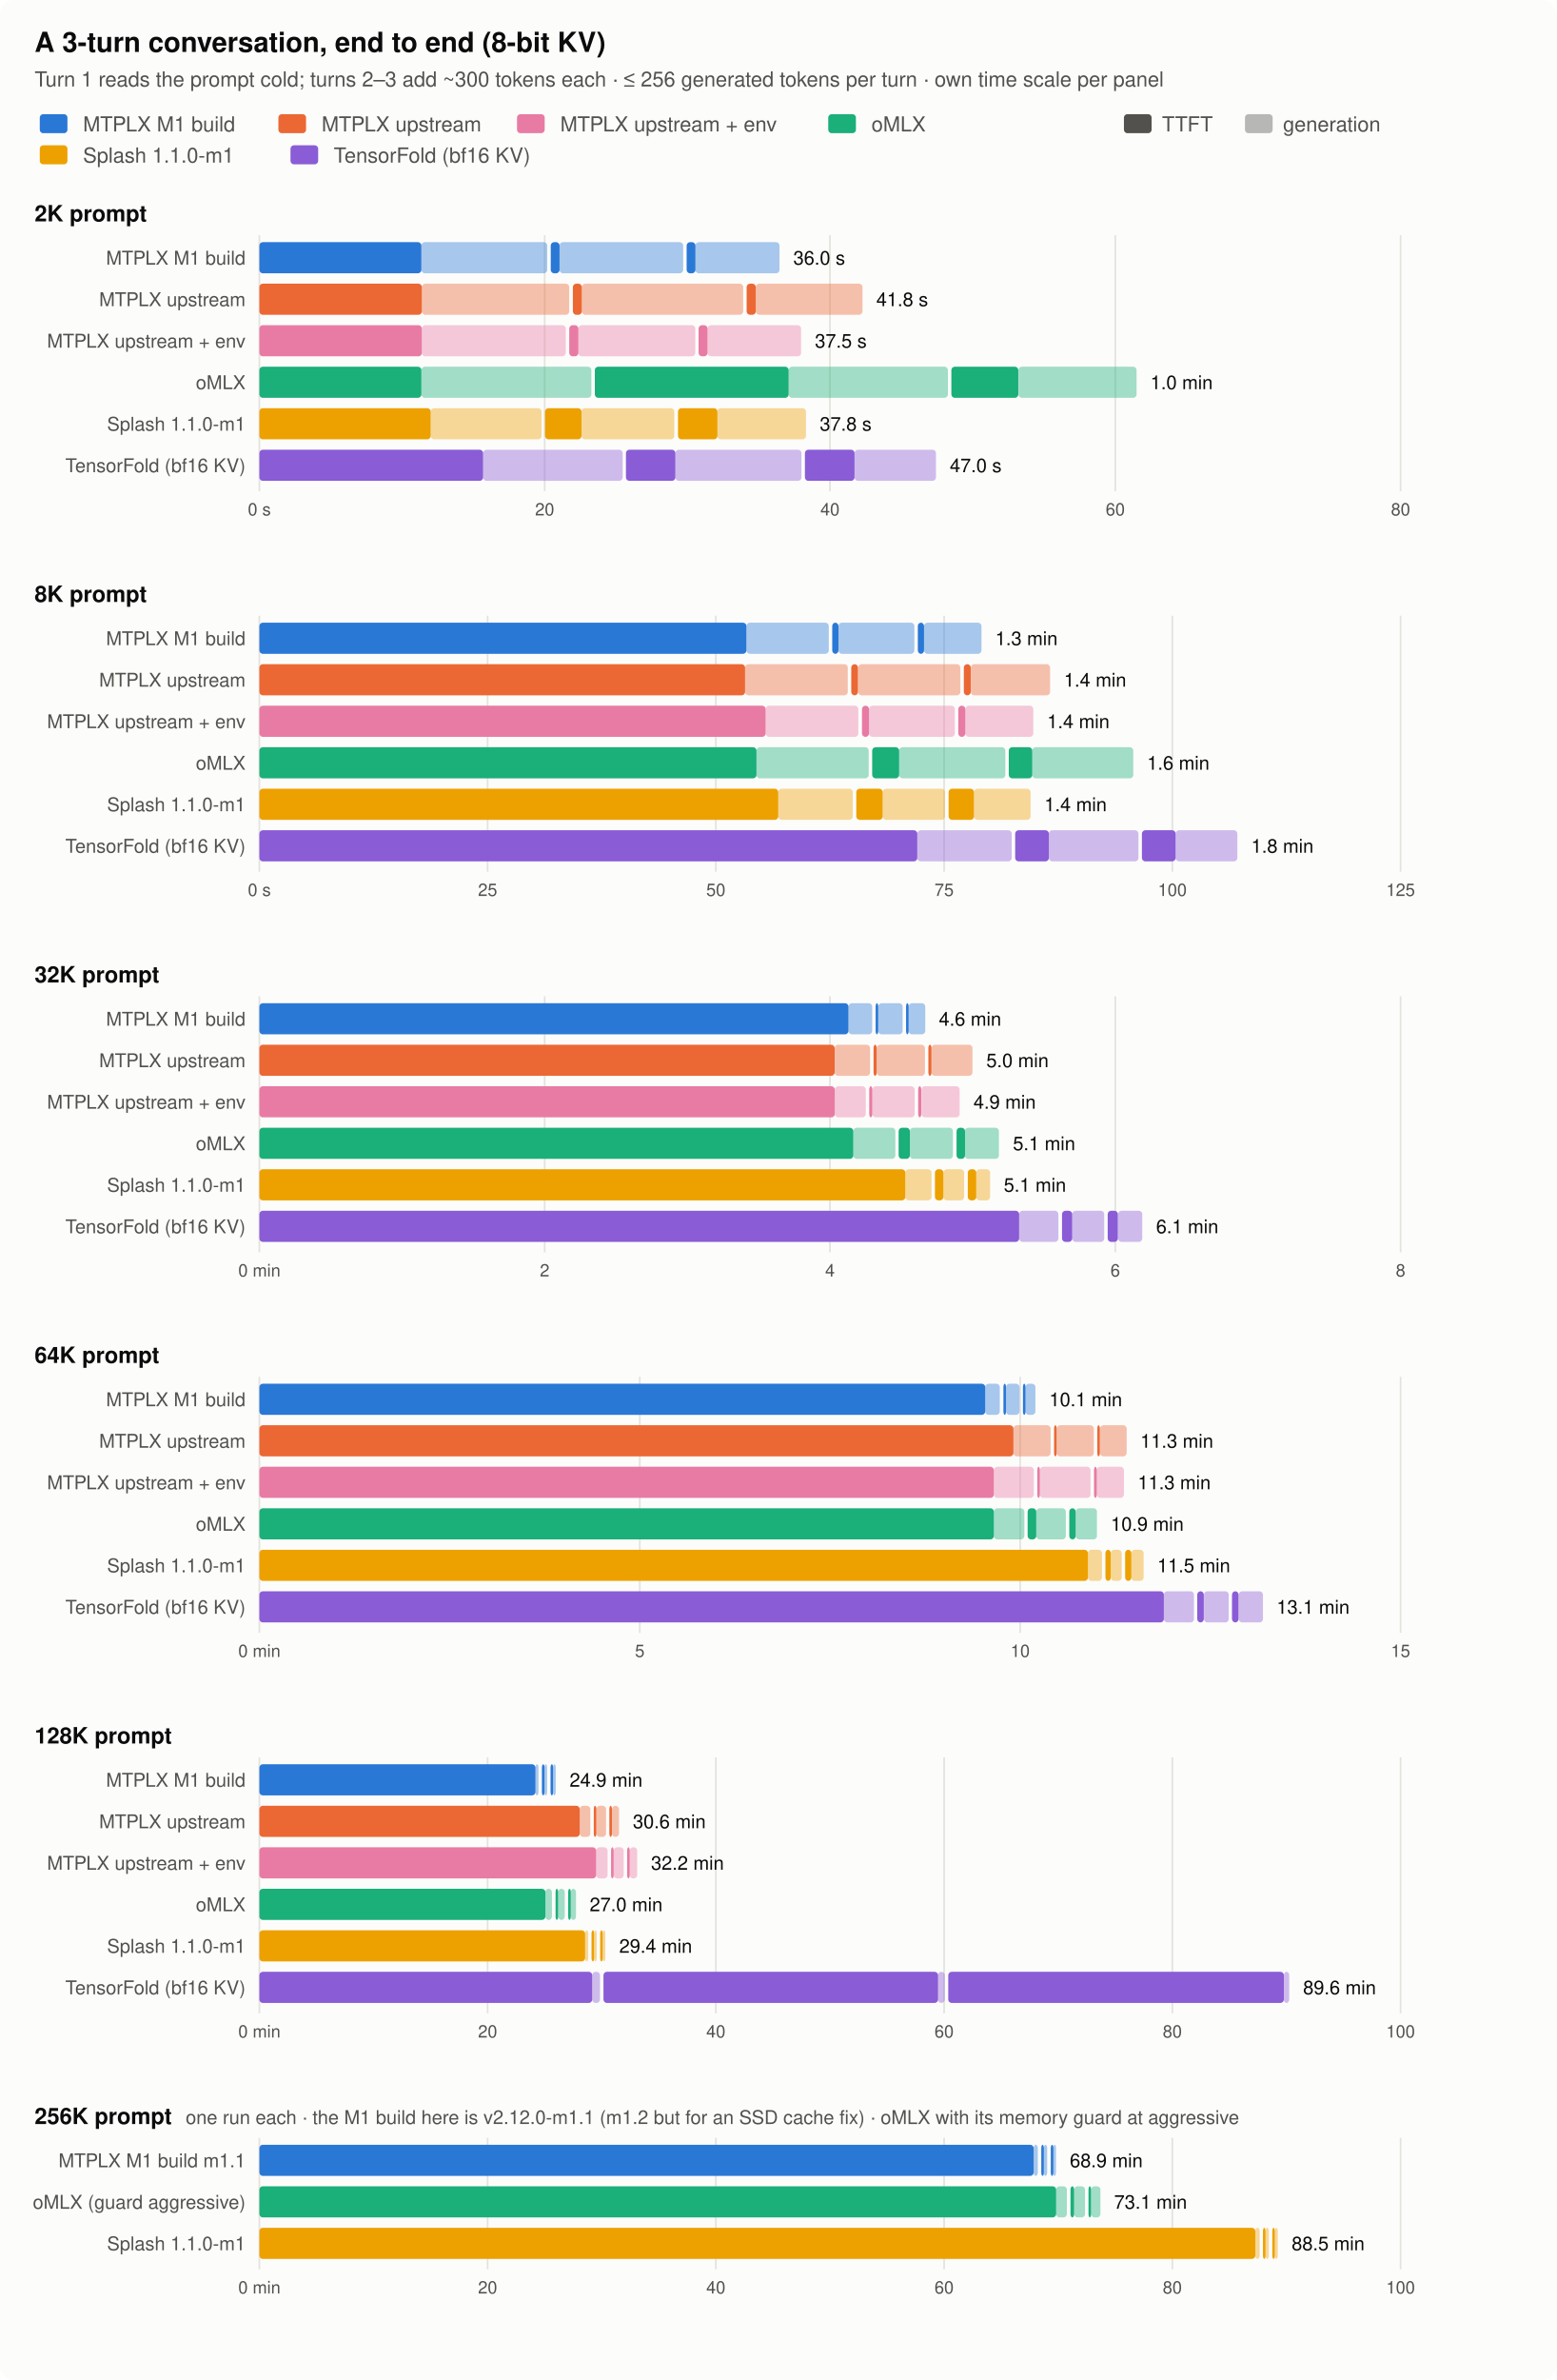
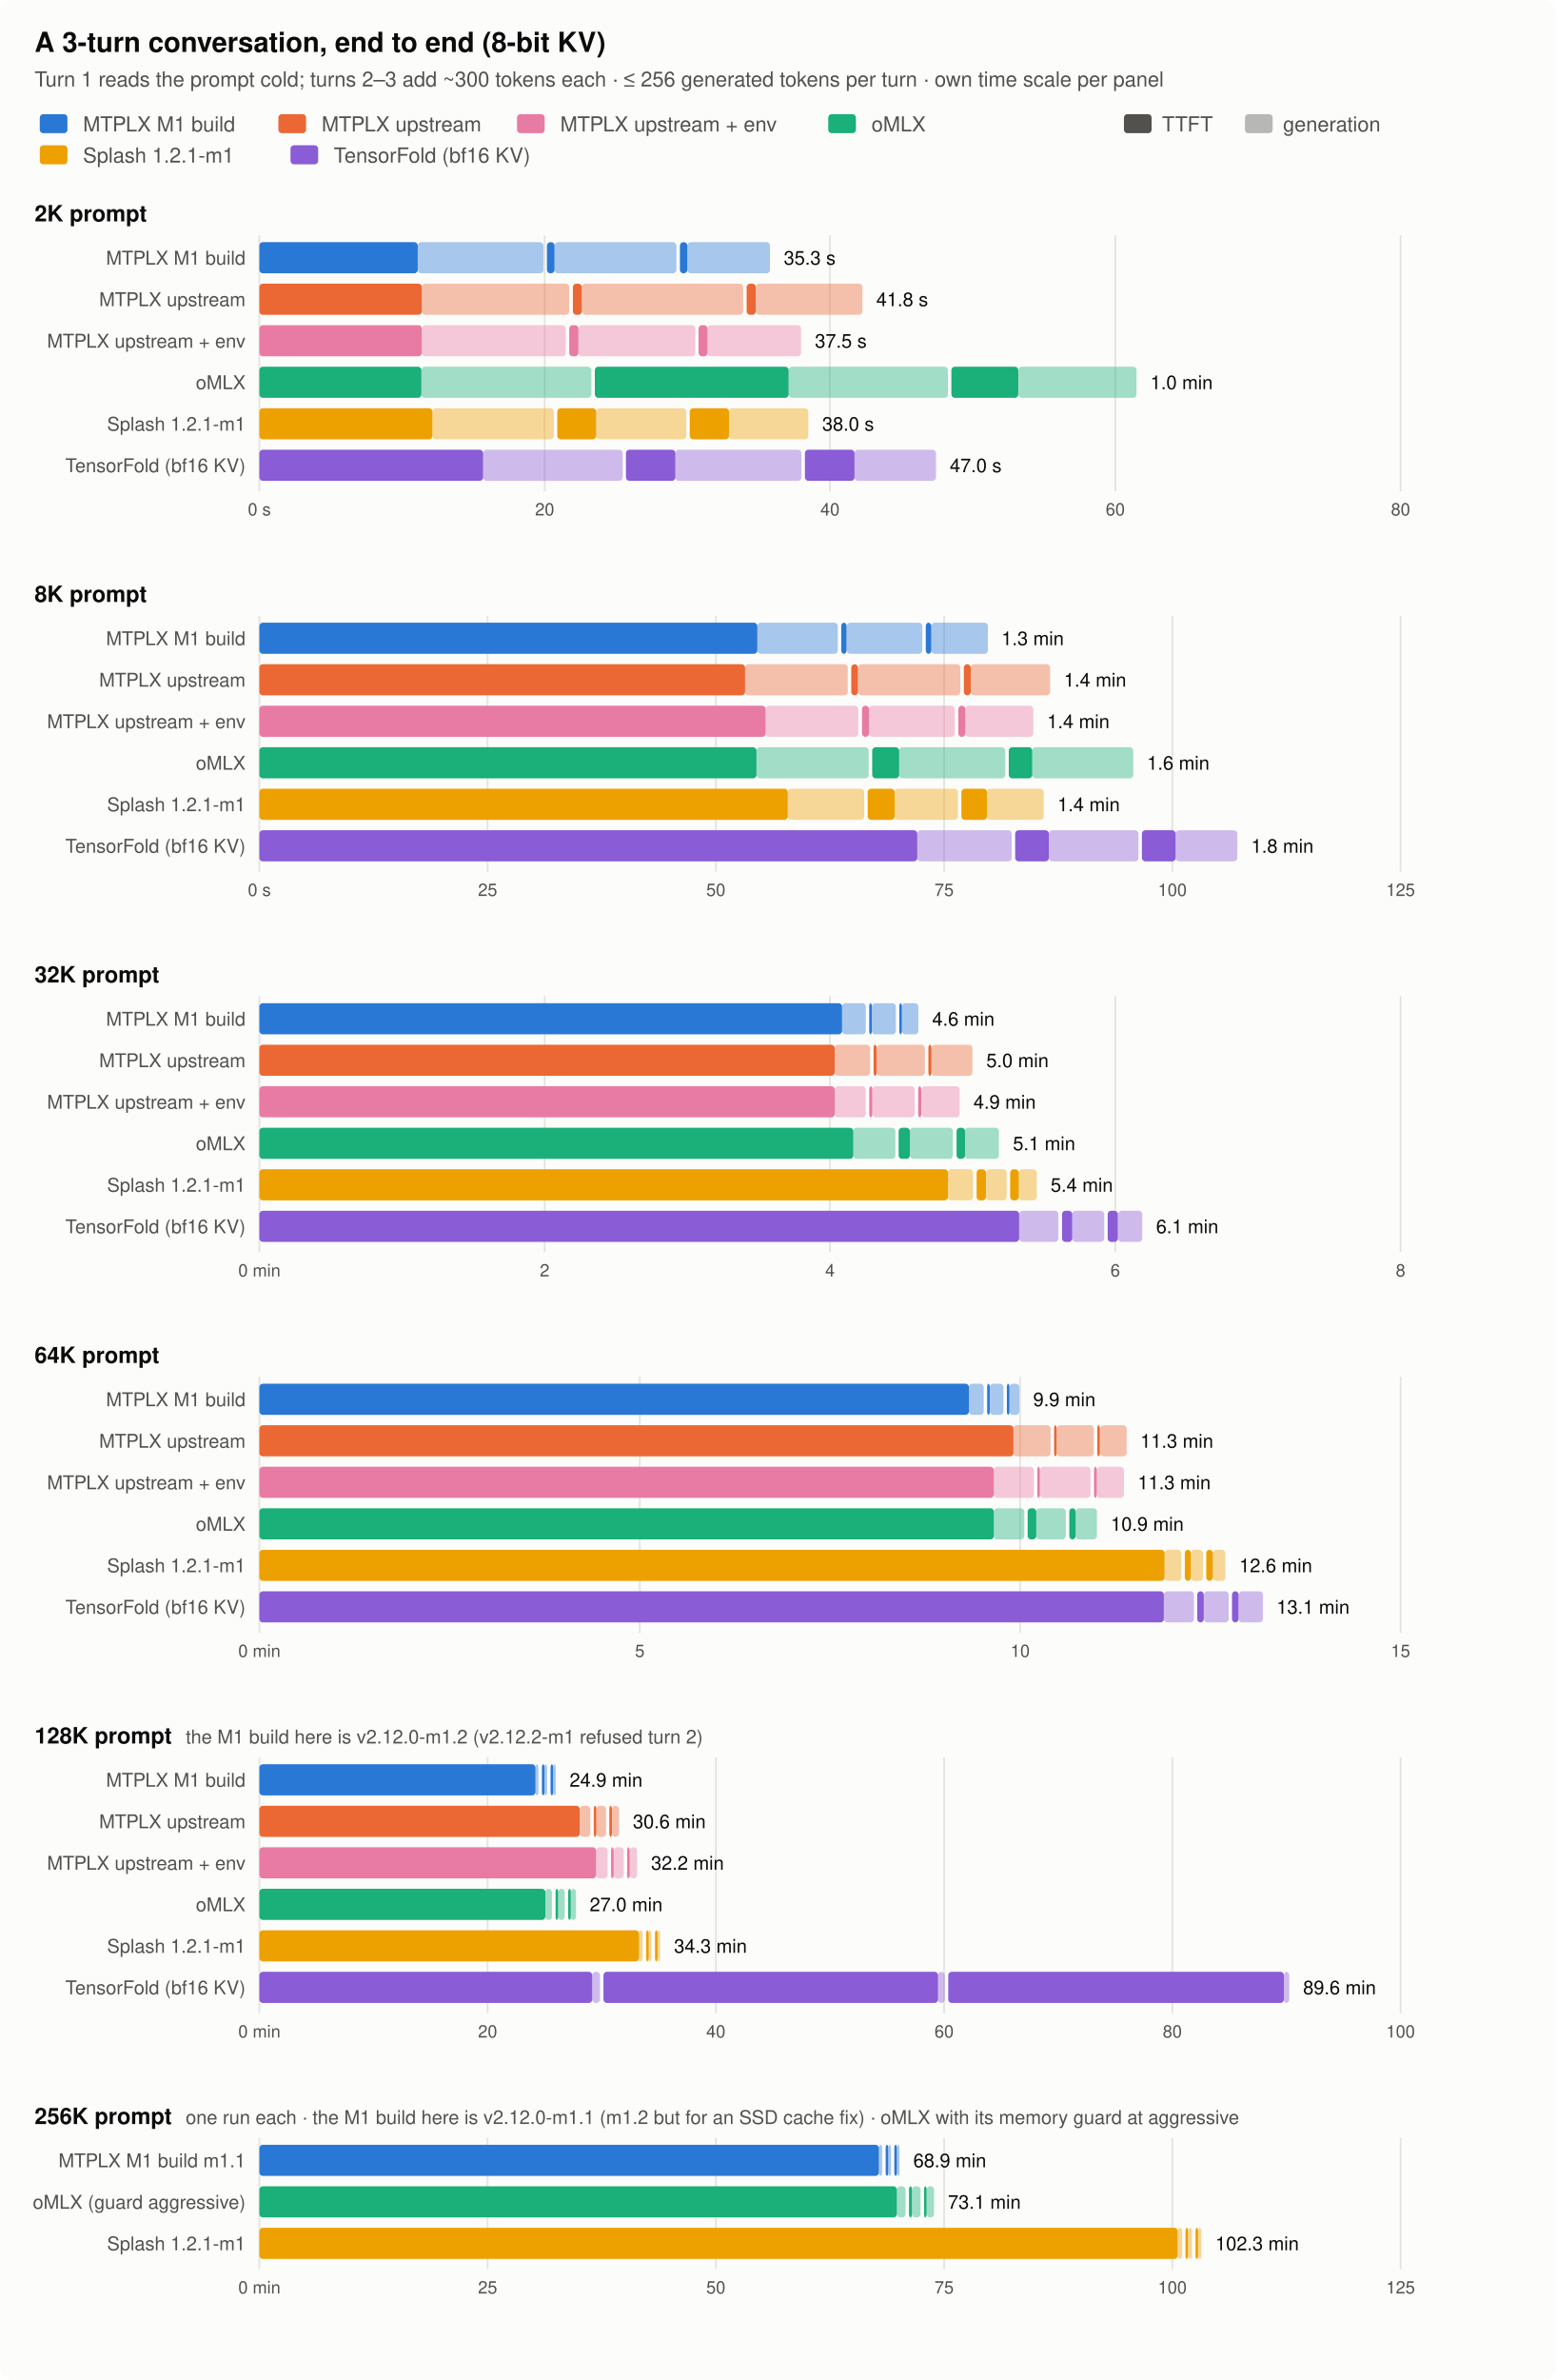
<svg xmlns="http://www.w3.org/2000/svg" viewBox="0 0 900 1376" width="900" height="1376" role="img" aria-label="A 3-turn conversation, end to end (8-bit KV)" font-family="-apple-system,BlinkMacSystemFont,Segoe UI,Helvetica,Arial,sans-serif">
  <rect width="900" height="1376" rx="8" fill="#fcfcfb" />
  <text x="20" y="30" fill="#0b0b0b" font-size="16" font-weight="600">A 3-turn conversation, end to end (8-bit KV)</text>
  <text x="20" y="50" fill="#52514e" font-size="12">Turn 1 reads the prompt cold; turns 2–3 add ~300 tokens each · ≤ 256 generated tokens per turn · own time scale per panel</text>
  <rect x="23" y="66" width="16" height="11" rx="2" fill="#2a78d6" />
  <text x="48" y="76" fill="#52514e" font-size="12">MTPLX M1 build</text>
  <rect x="161" y="66" width="16" height="11" rx="2" fill="#eb6834" />
  <text x="186" y="76" fill="#52514e" font-size="12">MTPLX upstream</text>
  <rect x="299" y="66" width="16" height="11" rx="2" fill="#e87ba4" />
  <text x="324" y="76" fill="#52514e" font-size="12">MTPLX upstream + env</text>
  <rect x="479" y="66" width="16" height="11" rx="2" fill="#1baf7a" />
  <text x="504" y="76" fill="#52514e" font-size="12">oMLX</text>
  <rect x="23" y="84" width="16" height="11" rx="2" fill="#eda100" />
-   <text x="48" y="94" fill="#52514e" font-size="12">Splash 1.1.0-m1</text>
+   <text x="48" y="94" fill="#52514e" font-size="12">Splash 1.2.1-m1</text>
  <rect x="168" y="84" width="16" height="11" rx="2" fill="#8a5cd6" />
  <text x="193" y="94" fill="#52514e" font-size="12">TensorFold (bf16 KV)</text>
  <rect x="650" y="66" width="16" height="11" rx="2" fill="#52514e" />
  <text x="672" y="76" fill="#52514e" font-size="12">TTFT</text>
  <rect x="720" y="66" width="16" height="11" rx="2" fill="#52514e" fill-opacity="0.4" />
  <text x="742" y="76" fill="#52514e" font-size="12">generation</text>
  <text x="20" y="128" fill="#0b0b0b" font-size="13" font-weight="600">2K prompt</text>
  <line x1="150.0" x2="150.0" y1="136" y2="284" stroke="#e4e3de" />
  <text x="150.0" y="298" fill="#52514e" font-size="10" text-anchor="middle">0 s</text>
  <line x1="315.0" x2="315.0" y1="136" y2="284" stroke="#e4e3de" />
  <text x="315.0" y="298" fill="#52514e" font-size="10" text-anchor="middle">20 </text>
  <line x1="480.0" x2="480.0" y1="136" y2="284" stroke="#e4e3de" />
  <text x="480.0" y="298" fill="#52514e" font-size="10" text-anchor="middle">40 </text>
  <line x1="645.0" x2="645.0" y1="136" y2="284" stroke="#e4e3de" />
  <text x="645.0" y="298" fill="#52514e" font-size="10" text-anchor="middle">60 </text>
  <line x1="810.0" x2="810.0" y1="136" y2="284" stroke="#e4e3de" />
  <text x="810.0" y="298" fill="#52514e" font-size="10" text-anchor="middle">80 </text>
  <text x="142" y="153" fill="#52514e" font-size="11" text-anchor="end">MTPLX M1 build</text>
-   <rect x="150.0" y="140" width="93.7" height="18" rx="2" fill="#2a78d6" />
-   <rect x="243.7" y="140" width="72.8" height="18" rx="2" fill="#2a78d6" fill-opacity="0.4" />
-   <rect x="318.5" y="140" width="5.1" height="18" rx="2" fill="#2a78d6" />
-   <rect x="323.6" y="140" width="71.5" height="18" rx="2" fill="#2a78d6" fill-opacity="0.4" />
-   <rect x="397.1" y="140" width="5.1" height="18" rx="2" fill="#2a78d6" />
-   <rect x="402.2" y="140" width="48.6" height="18" rx="2" fill="#2a78d6" fill-opacity="0.4" />
-   <text x="458.8" y="153" fill="#0b0b0b" font-size="11">36.0 s</text>
+   <rect x="150.0" y="140" width="91.6" height="18" rx="2" fill="#2a78d6" />
+   <rect x="241.6" y="140" width="72.7" height="18" rx="2" fill="#2a78d6" fill-opacity="0.4" />
+   <rect x="316.3" y="140" width="4.4" height="18" rx="2" fill="#2a78d6" />
+   <rect x="320.7" y="140" width="70.5" height="18" rx="2" fill="#2a78d6" fill-opacity="0.4" />
+   <rect x="393.2" y="140" width="4.3" height="18" rx="2" fill="#2a78d6" />
+   <rect x="397.5" y="140" width="47.8" height="18" rx="2" fill="#2a78d6" fill-opacity="0.4" />
+   <text x="453.3" y="153" fill="#0b0b0b" font-size="11">35.3 s</text>
  <text x="142" y="177" fill="#52514e" font-size="11" text-anchor="end">MTPLX upstream</text>
  <rect x="150.0" y="164" width="94.0" height="18" rx="2" fill="#eb6834" />
  <rect x="244.0" y="164" width="85.2" height="18" rx="2" fill="#eb6834" fill-opacity="0.4" />
  <rect x="331.3" y="164" width="5.2" height="18" rx="2" fill="#eb6834" />
  <rect x="336.5" y="164" width="93.3" height="18" rx="2" fill="#eb6834" fill-opacity="0.4" />
  <rect x="431.8" y="164" width="5.3" height="18" rx="2" fill="#eb6834" />
  <rect x="437.1" y="164" width="61.7" height="18" rx="2" fill="#eb6834" fill-opacity="0.4" />
  <text x="506.8" y="177" fill="#0b0b0b" font-size="11">41.8 s</text>
  <text x="142" y="201" fill="#52514e" font-size="11" text-anchor="end">MTPLX upstream + env</text>
  <rect x="150.0" y="188" width="94.0" height="18" rx="2" fill="#e87ba4" />
  <rect x="244.0" y="188" width="83.2" height="18" rx="2" fill="#e87ba4" fill-opacity="0.4" />
  <rect x="329.2" y="188" width="5.3" height="18" rx="2" fill="#e87ba4" />
  <rect x="334.5" y="188" width="67.6" height="18" rx="2" fill="#e87ba4" fill-opacity="0.4" />
  <rect x="404.0" y="188" width="5.2" height="18" rx="2" fill="#e87ba4" />
  <rect x="409.2" y="188" width="54.1" height="18" rx="2" fill="#e87ba4" fill-opacity="0.4" />
  <text x="471.3" y="201" fill="#0b0b0b" font-size="11">37.5 s</text>
  <text x="142" y="225" fill="#52514e" font-size="11" text-anchor="end">oMLX</text>
  <rect x="150.0" y="212" width="93.7" height="18" rx="2" fill="#1baf7a" />
  <rect x="243.7" y="212" width="98.3" height="18" rx="2" fill="#1baf7a" fill-opacity="0.4" />
  <rect x="344.0" y="212" width="112.1" height="18" rx="2" fill="#1baf7a" />
  <rect x="456.1" y="212" width="92.1" height="18" rx="2" fill="#1baf7a" fill-opacity="0.4" />
  <rect x="550.2" y="212" width="38.7" height="18" rx="2" fill="#1baf7a" />
  <rect x="589.0" y="212" width="68.3" height="18" rx="2" fill="#1baf7a" fill-opacity="0.4" />
  <text x="665.3" y="225" fill="#0b0b0b" font-size="11">1.0 min</text>
-   <text x="142" y="249" fill="#52514e" font-size="11" text-anchor="end">Splash 1.1.0-m1</text>
-   <rect x="150.0" y="236" width="99.1" height="18" rx="2" fill="#eda100" />
-   <rect x="249.1" y="236" width="64.1" height="18" rx="2" fill="#eda100" fill-opacity="0.4" />
-   <rect x="315.2" y="236" width="21.1" height="18" rx="2" fill="#eda100" />
-   <rect x="336.3" y="236" width="53.7" height="18" rx="2" fill="#eda100" fill-opacity="0.4" />
-   <rect x="392.1" y="236" width="22.8" height="18" rx="2" fill="#eda100" />
-   <rect x="414.8" y="236" width="51.3" height="18" rx="2" fill="#eda100" fill-opacity="0.4" />
-   <text x="474.1" y="249" fill="#0b0b0b" font-size="11">37.8 s</text>
+   <text x="142" y="249" fill="#52514e" font-size="11" text-anchor="end">Splash 1.2.1-m1</text>
+   <rect x="150.0" y="236" width="100.1" height="18" rx="2" fill="#eda100" />
+   <rect x="250.1" y="236" width="70.2" height="18" rx="2" fill="#eda100" fill-opacity="0.4" />
+   <rect x="322.3" y="236" width="22.5" height="18" rx="2" fill="#eda100" />
+   <rect x="344.8" y="236" width="52.1" height="18" rx="2" fill="#eda100" fill-opacity="0.4" />
+   <rect x="398.9" y="236" width="22.7" height="18" rx="2" fill="#eda100" />
+   <rect x="421.6" y="236" width="45.9" height="18" rx="2" fill="#eda100" fill-opacity="0.4" />
+   <text x="475.5" y="249" fill="#0b0b0b" font-size="11">38.0 s</text>
  <text x="142" y="273" fill="#52514e" font-size="11" text-anchor="end">TensorFold (bf16 KV)</text>
  <rect x="150.0" y="260" width="129.4" height="18" rx="2" fill="#8a5cd6" />
  <rect x="279.4" y="260" width="80.7" height="18" rx="2" fill="#8a5cd6" fill-opacity="0.4" />
  <rect x="362.0" y="260" width="28.6" height="18" rx="2" fill="#8a5cd6" />
  <rect x="390.6" y="260" width="72.9" height="18" rx="2" fill="#8a5cd6" fill-opacity="0.4" />
  <rect x="465.5" y="260" width="28.7" height="18" rx="2" fill="#8a5cd6" />
  <rect x="494.2" y="260" width="47.1" height="18" rx="2" fill="#8a5cd6" fill-opacity="0.4" />
  <text x="549.3" y="273" fill="#0b0b0b" font-size="11">47.0 s</text>
  <text x="20" y="348" fill="#0b0b0b" font-size="13" font-weight="600">8K prompt</text>
  <line x1="150.0" x2="150.0" y1="356" y2="504" stroke="#e4e3de" />
  <text x="150.0" y="518" fill="#52514e" font-size="10" text-anchor="middle">0 s</text>
  <line x1="282.0" x2="282.0" y1="356" y2="504" stroke="#e4e3de" />
  <text x="282.0" y="518" fill="#52514e" font-size="10" text-anchor="middle">25 </text>
  <line x1="414.0" x2="414.0" y1="356" y2="504" stroke="#e4e3de" />
  <text x="414.0" y="518" fill="#52514e" font-size="10" text-anchor="middle">50 </text>
  <line x1="546.0" x2="546.0" y1="356" y2="504" stroke="#e4e3de" />
  <text x="546.0" y="518" fill="#52514e" font-size="10" text-anchor="middle">75 </text>
  <line x1="678.0" x2="678.0" y1="356" y2="504" stroke="#e4e3de" />
  <text x="678.0" y="518" fill="#52514e" font-size="10" text-anchor="middle">100 </text>
  <line x1="810.0" x2="810.0" y1="356" y2="504" stroke="#e4e3de" />
  <text x="810.0" y="518" fill="#52514e" font-size="10" text-anchor="middle">125 </text>
  <text x="142" y="373" fill="#52514e" font-size="11" text-anchor="end">MTPLX M1 build</text>
-   <rect x="150.0" y="360" width="281.7" height="18" rx="2" fill="#2a78d6" />
-   <rect x="431.7" y="360" width="47.6" height="18" rx="2" fill="#2a78d6" fill-opacity="0.4" />
-   <rect x="481.3" y="360" width="3.6" height="18" rx="2" fill="#2a78d6" />
-   <rect x="484.9" y="360" width="43.9" height="18" rx="2" fill="#2a78d6" fill-opacity="0.4" />
-   <rect x="530.8" y="360" width="3.6" height="18" rx="2" fill="#2a78d6" />
-   <rect x="534.4" y="360" width="33.2" height="18" rx="2" fill="#2a78d6" fill-opacity="0.4" />
-   <text x="575.6" y="373" fill="#0b0b0b" font-size="11">1.3 min</text>
+   <rect x="150.0" y="360" width="288.0" height="18" rx="2" fill="#2a78d6" />
+   <rect x="438.0" y="360" width="46.5" height="18" rx="2" fill="#2a78d6" fill-opacity="0.4" />
+   <rect x="486.5" y="360" width="3.1" height="18" rx="2" fill="#2a78d6" />
+   <rect x="489.7" y="360" width="43.7" height="18" rx="2" fill="#2a78d6" fill-opacity="0.4" />
+   <rect x="535.4" y="360" width="3.2" height="18" rx="2" fill="#2a78d6" />
+   <rect x="538.6" y="360" width="32.7" height="18" rx="2" fill="#2a78d6" fill-opacity="0.4" />
+   <text x="579.2" y="373" fill="#0b0b0b" font-size="11">1.3 min</text>
  <text x="142" y="397" fill="#52514e" font-size="11" text-anchor="end">MTPLX upstream</text>
  <rect x="150.0" y="384" width="280.9" height="18" rx="2" fill="#eb6834" />
  <rect x="430.9" y="384" width="59.4" height="18" rx="2" fill="#eb6834" fill-opacity="0.4" />
  <rect x="492.3" y="384" width="3.9" height="18" rx="2" fill="#eb6834" />
  <rect x="496.3" y="384" width="59.1" height="18" rx="2" fill="#eb6834" fill-opacity="0.4" />
  <rect x="557.4" y="384" width="4.0" height="18" rx="2" fill="#eb6834" />
  <rect x="561.4" y="384" width="45.9" height="18" rx="2" fill="#eb6834" fill-opacity="0.4" />
  <text x="615.3" y="397" fill="#0b0b0b" font-size="11">1.4 min</text>
  <text x="142" y="421" fill="#52514e" font-size="11" text-anchor="end">MTPLX upstream + env</text>
  <rect x="150.0" y="408" width="292.8" height="18" rx="2" fill="#e87ba4" />
  <rect x="442.8" y="408" width="53.6" height="18" rx="2" fill="#e87ba4" fill-opacity="0.4" />
  <rect x="498.5" y="408" width="4.1" height="18" rx="2" fill="#e87ba4" />
  <rect x="502.6" y="408" width="49.6" height="18" rx="2" fill="#e87ba4" fill-opacity="0.4" />
  <rect x="554.2" y="408" width="4.1" height="18" rx="2" fill="#e87ba4" />
  <rect x="558.3" y="408" width="39.3" height="18" rx="2" fill="#e87ba4" fill-opacity="0.4" />
  <text x="605.6" y="421" fill="#0b0b0b" font-size="11">1.4 min</text>
  <text x="142" y="445" fill="#52514e" font-size="11" text-anchor="end">oMLX</text>
  <rect x="150.0" y="432" width="287.5" height="18" rx="2" fill="#1baf7a" />
  <rect x="437.5" y="432" width="64.9" height="18" rx="2" fill="#1baf7a" fill-opacity="0.4" />
  <rect x="504.4" y="432" width="15.6" height="18" rx="2" fill="#1baf7a" />
  <rect x="520.0" y="432" width="61.4" height="18" rx="2" fill="#1baf7a" fill-opacity="0.4" />
  <rect x="583.4" y="432" width="13.6" height="18" rx="2" fill="#1baf7a" />
  <rect x="597.0" y="432" width="58.4" height="18" rx="2" fill="#1baf7a" fill-opacity="0.4" />
  <text x="663.4" y="445" fill="#0b0b0b" font-size="11">1.6 min</text>
-   <text x="142" y="469" fill="#52514e" font-size="11" text-anchor="end">Splash 1.1.0-m1</text>
-   <rect x="150.0" y="456" width="300.1" height="18" rx="2" fill="#eda100" />
-   <rect x="450.1" y="456" width="43.1" height="18" rx="2" fill="#eda100" fill-opacity="0.4" />
-   <rect x="495.2" y="456" width="15.3" height="18" rx="2" fill="#eda100" />
-   <rect x="510.5" y="456" width="36.0" height="18" rx="2" fill="#eda100" fill-opacity="0.4" />
-   <rect x="548.6" y="456" width="14.7" height="18" rx="2" fill="#eda100" />
-   <rect x="563.3" y="456" width="32.7" height="18" rx="2" fill="#eda100" fill-opacity="0.4" />
-   <text x="604.0" y="469" fill="#0b0b0b" font-size="11">1.4 min</text>
+   <text x="142" y="469" fill="#52514e" font-size="11" text-anchor="end">Splash 1.2.1-m1</text>
+   <rect x="150.0" y="456" width="305.6" height="18" rx="2" fill="#eda100" />
+   <rect x="455.6" y="456" width="44.2" height="18" rx="2" fill="#eda100" fill-opacity="0.4" />
+   <rect x="501.8" y="456" width="15.6" height="18" rx="2" fill="#eda100" />
+   <rect x="517.4" y="456" width="36.6" height="18" rx="2" fill="#eda100" fill-opacity="0.4" />
+   <rect x="556.0" y="456" width="14.8" height="18" rx="2" fill="#eda100" />
+   <rect x="570.8" y="456" width="32.8" height="18" rx="2" fill="#eda100" fill-opacity="0.4" />
+   <text x="611.6" y="469" fill="#0b0b0b" font-size="11">1.4 min</text>
  <text x="142" y="493" fill="#52514e" font-size="11" text-anchor="end">TensorFold (bf16 KV)</text>
  <rect x="150.0" y="480" width="380.5" height="18" rx="2" fill="#8a5cd6" />
  <rect x="530.5" y="480" width="54.6" height="18" rx="2" fill="#8a5cd6" fill-opacity="0.4" />
  <rect x="587.1" y="480" width="19.5" height="18" rx="2" fill="#8a5cd6" />
  <rect x="606.6" y="480" width="51.8" height="18" rx="2" fill="#8a5cd6" fill-opacity="0.4" />
  <rect x="660.4" y="480" width="19.5" height="18" rx="2" fill="#8a5cd6" />
  <rect x="679.9" y="480" width="35.7" height="18" rx="2" fill="#8a5cd6" fill-opacity="0.4" />
  <text x="723.6" y="493" fill="#0b0b0b" font-size="11">1.8 min</text>
  <text x="20" y="568" fill="#0b0b0b" font-size="13" font-weight="600">32K prompt</text>
  <line x1="150.0" x2="150.0" y1="576" y2="724" stroke="#e4e3de" />
  <text x="150.0" y="738" fill="#52514e" font-size="10" text-anchor="middle">0 min</text>
  <line x1="315.0" x2="315.0" y1="576" y2="724" stroke="#e4e3de" />
  <text x="315.0" y="738" fill="#52514e" font-size="10" text-anchor="middle">2 </text>
  <line x1="480.0" x2="480.0" y1="576" y2="724" stroke="#e4e3de" />
  <text x="480.0" y="738" fill="#52514e" font-size="10" text-anchor="middle">4 </text>
  <line x1="645.0" x2="645.0" y1="576" y2="724" stroke="#e4e3de" />
  <text x="645.0" y="738" fill="#52514e" font-size="10" text-anchor="middle">6 </text>
  <line x1="810.0" x2="810.0" y1="576" y2="724" stroke="#e4e3de" />
  <text x="810.0" y="738" fill="#52514e" font-size="10" text-anchor="middle">8 </text>
  <text x="142" y="593" fill="#52514e" font-size="11" text-anchor="end">MTPLX M1 build</text>
-   <rect x="150.0" y="580" width="340.7" height="18" rx="2" fill="#2a78d6" />
-   <rect x="490.7" y="580" width="13.7" height="18" rx="2" fill="#2a78d6" fill-opacity="0.4" />
-   <rect x="506.4" y="580" width="1.5" height="18" rx="2" fill="#2a78d6" />
-   <rect x="507.9" y="580" width="14.1" height="18" rx="2" fill="#2a78d6" fill-opacity="0.4" />
-   <rect x="524.0" y="580" width="1.5" height="18" rx="2" fill="#2a78d6" />
-   <rect x="525.5" y="580" width="9.6" height="18" rx="2" fill="#2a78d6" fill-opacity="0.4" />
-   <text x="543.0" y="593" fill="#0b0b0b" font-size="11">4.6 min</text>
+   <rect x="150.0" y="580" width="337.0" height="18" rx="2" fill="#2a78d6" />
+   <rect x="487.0" y="580" width="13.7" height="18" rx="2" fill="#2a78d6" fill-opacity="0.4" />
+   <rect x="502.7" y="580" width="1.5" height="18" rx="2" fill="#2a78d6" />
+   <rect x="504.2" y="580" width="13.9" height="18" rx="2" fill="#2a78d6" fill-opacity="0.4" />
+   <rect x="520.1" y="580" width="1.5" height="18" rx="2" fill="#2a78d6" />
+   <rect x="521.6" y="580" width="9.5" height="18" rx="2" fill="#2a78d6" fill-opacity="0.4" />
+   <text x="539.1" y="593" fill="#0b0b0b" font-size="11">4.6 min</text>
  <text x="142" y="617" fill="#52514e" font-size="11" text-anchor="end">MTPLX upstream</text>
  <rect x="150.0" y="604" width="332.7" height="18" rx="2" fill="#eb6834" />
  <rect x="482.7" y="604" width="20.5" height="18" rx="2" fill="#eb6834" fill-opacity="0.4" />
  <rect x="505.2" y="604" width="1.8" height="18" rx="2" fill="#eb6834" />
  <rect x="507.0" y="604" width="27.9" height="18" rx="2" fill="#eb6834" fill-opacity="0.4" />
  <rect x="536.9" y="604" width="1.8" height="18" rx="2" fill="#eb6834" />
  <rect x="538.7" y="604" width="23.7" height="18" rx="2" fill="#eb6834" fill-opacity="0.4" />
  <text x="570.4" y="617" fill="#0b0b0b" font-size="11">5.0 min</text>
  <text x="142" y="641" fill="#52514e" font-size="11" text-anchor="end">MTPLX upstream + env</text>
  <rect x="150.0" y="628" width="332.8" height="18" rx="2" fill="#e87ba4" />
  <rect x="482.8" y="628" width="17.9" height="18" rx="2" fill="#e87ba4" fill-opacity="0.4" />
  <rect x="502.7" y="628" width="1.8" height="18" rx="2" fill="#e87ba4" />
  <rect x="504.5" y="628" width="24.5" height="18" rx="2" fill="#e87ba4" fill-opacity="0.4" />
  <rect x="531.0" y="628" width="1.8" height="18" rx="2" fill="#e87ba4" />
  <rect x="532.9" y="628" width="22.1" height="18" rx="2" fill="#e87ba4" fill-opacity="0.4" />
  <text x="563.0" y="641" fill="#0b0b0b" font-size="11">4.9 min</text>
  <text x="142" y="665" fill="#52514e" font-size="11" text-anchor="end">oMLX</text>
  <rect x="150.0" y="652" width="343.5" height="18" rx="2" fill="#1baf7a" />
  <rect x="493.5" y="652" width="24.3" height="18" rx="2" fill="#1baf7a" fill-opacity="0.4" />
  <rect x="519.7" y="652" width="6.5" height="18" rx="2" fill="#1baf7a" />
  <rect x="526.2" y="652" width="24.9" height="18" rx="2" fill="#1baf7a" fill-opacity="0.4" />
  <rect x="553.2" y="652" width="4.9" height="18" rx="2" fill="#1baf7a" />
  <rect x="558.0" y="652" width="19.7" height="18" rx="2" fill="#1baf7a" fill-opacity="0.4" />
  <text x="585.8" y="665" fill="#0b0b0b" font-size="11">5.1 min</text>
-   <text x="142" y="689" fill="#52514e" font-size="11" text-anchor="end">Splash 1.1.0-m1</text>
-   <rect x="150.0" y="676" width="373.6" height="18" rx="2" fill="#eda100" />
-   <rect x="523.6" y="676" width="15.1" height="18" rx="2" fill="#eda100" fill-opacity="0.4" />
-   <rect x="540.7" y="676" width="4.9" height="18" rx="2" fill="#eda100" />
-   <rect x="545.6" y="676" width="12.0" height="18" rx="2" fill="#eda100" fill-opacity="0.4" />
-   <rect x="559.7" y="676" width="4.9" height="18" rx="2" fill="#eda100" />
-   <rect x="564.6" y="676" width="8.0" height="18" rx="2" fill="#eda100" fill-opacity="0.4" />
-   <text x="580.5" y="689" fill="#0b0b0b" font-size="11">5.1 min</text>
+   <text x="142" y="689" fill="#52514e" font-size="11" text-anchor="end">Splash 1.2.1-m1</text>
+   <rect x="150.0" y="676" width="398.3" height="18" rx="2" fill="#eda100" />
+   <rect x="548.3" y="676" width="14.5" height="18" rx="2" fill="#eda100" fill-opacity="0.4" />
+   <rect x="564.8" y="676" width="5.4" height="18" rx="2" fill="#eda100" />
+   <rect x="570.3" y="676" width="11.9" height="18" rx="2" fill="#eda100" fill-opacity="0.4" />
+   <rect x="584.2" y="676" width="5.0" height="18" rx="2" fill="#eda100" />
+   <rect x="589.2" y="676" width="10.4" height="18" rx="2" fill="#eda100" fill-opacity="0.4" />
+   <text x="607.6" y="689" fill="#0b0b0b" font-size="11">5.4 min</text>
  <text x="142" y="713" fill="#52514e" font-size="11" text-anchor="end">TensorFold (bf16 KV)</text>
  <rect x="150.0" y="700" width="439.4" height="18" rx="2" fill="#8a5cd6" />
  <rect x="589.4" y="700" width="22.7" height="18" rx="2" fill="#8a5cd6" fill-opacity="0.4" />
  <rect x="614.2" y="700" width="5.9" height="18" rx="2" fill="#8a5cd6" />
  <rect x="620.1" y="700" width="18.5" height="18" rx="2" fill="#8a5cd6" fill-opacity="0.4" />
  <rect x="640.6" y="700" width="5.9" height="18" rx="2" fill="#8a5cd6" />
  <rect x="646.6" y="700" width="14.0" height="18" rx="2" fill="#8a5cd6" fill-opacity="0.4" />
  <text x="668.6" y="713" fill="#0b0b0b" font-size="11">6.1 min</text>
  <text x="20" y="788" fill="#0b0b0b" font-size="13" font-weight="600">64K prompt</text>
  <line x1="150.0" x2="150.0" y1="796" y2="944" stroke="#e4e3de" />
  <text x="150.0" y="958" fill="#52514e" font-size="10" text-anchor="middle">0 min</text>
  <line x1="370.0" x2="370.0" y1="796" y2="944" stroke="#e4e3de" />
  <text x="370.0" y="958" fill="#52514e" font-size="10" text-anchor="middle">5 </text>
  <line x1="590.0" x2="590.0" y1="796" y2="944" stroke="#e4e3de" />
  <text x="590.0" y="958" fill="#52514e" font-size="10" text-anchor="middle">10 </text>
  <line x1="810.0" x2="810.0" y1="796" y2="944" stroke="#e4e3de" />
  <text x="810.0" y="958" fill="#52514e" font-size="10" text-anchor="middle">15 </text>
  <text x="142" y="813" fill="#52514e" font-size="11" text-anchor="end">MTPLX M1 build</text>
-   <rect x="150.0" y="800" width="419.8" height="18" rx="2" fill="#2a78d6" />
-   <rect x="569.8" y="800" width="8.4" height="18" rx="2" fill="#2a78d6" fill-opacity="0.4" />
-   <rect x="580.3" y="800" width="1.5" height="18" rx="2" fill="#2a78d6" />
-   <rect x="581.8" y="800" width="7.8" height="18" rx="2" fill="#2a78d6" fill-opacity="0.4" />
-   <rect x="591.6" y="800" width="1.5" height="18" rx="2" fill="#2a78d6" />
-   <rect x="593.1" y="800" width="5.7" height="18" rx="2" fill="#2a78d6" fill-opacity="0.4" />
-   <text x="606.8" y="813" fill="#0b0b0b" font-size="11">10.1 min</text>
+   <rect x="150.0" y="800" width="410.4" height="18" rx="2" fill="#2a78d6" />
+   <rect x="560.4" y="800" width="8.5" height="18" rx="2" fill="#2a78d6" fill-opacity="0.4" />
+   <rect x="570.9" y="800" width="1.5" height="18" rx="2" fill="#2a78d6" />
+   <rect x="572.4" y="800" width="7.9" height="18" rx="2" fill="#2a78d6" fill-opacity="0.4" />
+   <rect x="582.3" y="800" width="1.5" height="18" rx="2" fill="#2a78d6" />
+   <rect x="583.8" y="800" width="5.7" height="18" rx="2" fill="#2a78d6" fill-opacity="0.4" />
+   <text x="597.5" y="813" fill="#0b0b0b" font-size="11">9.9 min</text>
  <text x="142" y="837" fill="#52514e" font-size="11" text-anchor="end">MTPLX upstream</text>
  <rect x="150.0" y="824" width="436.1" height="18" rx="2" fill="#eb6834" />
  <rect x="586.1" y="824" width="21.5" height="18" rx="2" fill="#eb6834" fill-opacity="0.4" />
  <rect x="609.6" y="824" width="1.5" height="18" rx="2" fill="#eb6834" />
  <rect x="611.1" y="824" width="21.5" height="18" rx="2" fill="#eb6834" fill-opacity="0.4" />
  <rect x="634.6" y="824" width="1.5" height="18" rx="2" fill="#eb6834" />
  <rect x="636.2" y="824" width="15.4" height="18" rx="2" fill="#eb6834" fill-opacity="0.4" />
  <text x="659.5" y="837" fill="#0b0b0b" font-size="11">11.3 min</text>
  <text x="142" y="861" fill="#52514e" font-size="11" text-anchor="end">MTPLX upstream + env</text>
  <rect x="150.0" y="848" width="424.8" height="18" rx="2" fill="#e87ba4" />
  <rect x="574.8" y="848" width="23.1" height="18" rx="2" fill="#e87ba4" fill-opacity="0.4" />
  <rect x="599.9" y="848" width="1.5" height="18" rx="2" fill="#e87ba4" />
  <rect x="601.4" y="848" width="29.3" height="18" rx="2" fill="#e87ba4" fill-opacity="0.4" />
  <rect x="632.7" y="848" width="1.6" height="18" rx="2" fill="#e87ba4" />
  <rect x="634.2" y="848" width="15.8" height="18" rx="2" fill="#e87ba4" fill-opacity="0.4" />
  <text x="658.0" y="861" fill="#0b0b0b" font-size="11">11.3 min</text>
  <text x="142" y="885" fill="#52514e" font-size="11" text-anchor="end">oMLX</text>
  <rect x="150.0" y="872" width="424.8" height="18" rx="2" fill="#1baf7a" />
  <rect x="574.8" y="872" width="17.6" height="18" rx="2" fill="#1baf7a" fill-opacity="0.4" />
  <rect x="594.3" y="872" width="5.0" height="18" rx="2" fill="#1baf7a" />
  <rect x="599.3" y="872" width="17.1" height="18" rx="2" fill="#1baf7a" fill-opacity="0.4" />
  <rect x="618.4" y="872" width="3.7" height="18" rx="2" fill="#1baf7a" />
  <rect x="622.1" y="872" width="12.3" height="18" rx="2" fill="#1baf7a" fill-opacity="0.4" />
  <text x="642.4" y="885" fill="#0b0b0b" font-size="11">10.9 min</text>
-   <text x="142" y="909" fill="#52514e" font-size="11" text-anchor="end">Splash 1.1.0-m1</text>
-   <rect x="150.0" y="896" width="479.2" height="18" rx="2" fill="#eda100" />
-   <rect x="629.2" y="896" width="8.1" height="18" rx="2" fill="#eda100" fill-opacity="0.4" />
-   <rect x="639.3" y="896" width="3.1" height="18" rx="2" fill="#eda100" />
-   <rect x="642.4" y="896" width="6.3" height="18" rx="2" fill="#eda100" fill-opacity="0.4" />
-   <rect x="650.7" y="896" width="3.6" height="18" rx="2" fill="#eda100" />
-   <rect x="654.3" y="896" width="7.1" height="18" rx="2" fill="#eda100" fill-opacity="0.4" />
-   <text x="669.3" y="909" fill="#0b0b0b" font-size="11">11.5 min</text>
+   <text x="142" y="909" fill="#52514e" font-size="11" text-anchor="end">Splash 1.2.1-m1</text>
+   <rect x="150.0" y="896" width="523.5" height="18" rx="2" fill="#eda100" />
+   <rect x="673.5" y="896" width="9.7" height="18" rx="2" fill="#eda100" fill-opacity="0.4" />
+   <rect x="685.2" y="896" width="3.5" height="18" rx="2" fill="#eda100" />
+   <rect x="688.7" y="896" width="7.0" height="18" rx="2" fill="#eda100" fill-opacity="0.4" />
+   <rect x="697.6" y="896" width="3.8" height="18" rx="2" fill="#eda100" />
+   <rect x="701.4" y="896" width="7.3" height="18" rx="2" fill="#eda100" fill-opacity="0.4" />
+   <text x="716.7" y="909" fill="#0b0b0b" font-size="11">12.6 min</text>
  <text x="142" y="933" fill="#52514e" font-size="11" text-anchor="end">TensorFold (bf16 KV)</text>
  <rect x="150.0" y="920" width="523.1" height="18" rx="2" fill="#8a5cd6" />
  <rect x="673.1" y="920" width="17.4" height="18" rx="2" fill="#8a5cd6" fill-opacity="0.4" />
  <rect x="692.4" y="920" width="3.8" height="18" rx="2" fill="#8a5cd6" />
  <rect x="696.3" y="920" width="14.3" height="18" rx="2" fill="#8a5cd6" fill-opacity="0.4" />
  <rect x="712.5" y="920" width="3.8" height="18" rx="2" fill="#8a5cd6" />
  <rect x="716.4" y="920" width="14.0" height="18" rx="2" fill="#8a5cd6" fill-opacity="0.4" />
  <text x="738.3" y="933" fill="#0b0b0b" font-size="11">13.1 min</text>
-   <text x="20" y="1008" fill="#0b0b0b" font-size="13" font-weight="600">128K prompt</text>
+   <text x="20" y="1008" fill="#0b0b0b" font-size="13" font-weight="600">128K prompt<tspan fill="#52514e" font-size="11" font-weight="400" dx="8">the M1 build here is v2.12.0-m1.2 (v2.12.2-m1 refused turn 2)</tspan>
+   </text>
  <line x1="150.0" x2="150.0" y1="1016" y2="1164" stroke="#e4e3de" />
  <text x="150.0" y="1178" fill="#52514e" font-size="10" text-anchor="middle">0 min</text>
  <line x1="282.0" x2="282.0" y1="1016" y2="1164" stroke="#e4e3de" />
  <text x="282.0" y="1178" fill="#52514e" font-size="10" text-anchor="middle">20 </text>
  <line x1="414.0" x2="414.0" y1="1016" y2="1164" stroke="#e4e3de" />
  <text x="414.0" y="1178" fill="#52514e" font-size="10" text-anchor="middle">40 </text>
  <line x1="546.0" x2="546.0" y1="1016" y2="1164" stroke="#e4e3de" />
  <text x="546.0" y="1178" fill="#52514e" font-size="10" text-anchor="middle">60 </text>
  <line x1="678.0" x2="678.0" y1="1016" y2="1164" stroke="#e4e3de" />
  <text x="678.0" y="1178" fill="#52514e" font-size="10" text-anchor="middle">80 </text>
  <line x1="810.0" x2="810.0" y1="1016" y2="1164" stroke="#e4e3de" />
  <text x="810.0" y="1178" fill="#52514e" font-size="10" text-anchor="middle">100 </text>
  <text x="142" y="1033" fill="#52514e" font-size="11" text-anchor="end">MTPLX M1 build</text>
  <rect x="150.0" y="1020" width="159.7" height="18" rx="2" fill="#2a78d6" />
  <rect x="309.7" y="1020" width="1.7" height="18" rx="2" fill="#2a78d6" fill-opacity="0.4" />
  <rect x="313.4" y="1020" width="1.5" height="18" rx="2" fill="#2a78d6" />
  <rect x="314.9" y="1020" width="1.5" height="18" rx="2" fill="#2a78d6" fill-opacity="0.4" />
  <rect x="318.4" y="1020" width="1.5" height="18" rx="2" fill="#2a78d6" />
  <rect x="319.9" y="1020" width="1.5" height="18" rx="2" fill="#2a78d6" fill-opacity="0.4" />
  <text x="329.4" y="1033" fill="#0b0b0b" font-size="11">24.9 min</text>
  <text x="142" y="1057" fill="#52514e" font-size="11" text-anchor="end">MTPLX upstream</text>
  <rect x="150.0" y="1044" width="185.3" height="18" rx="2" fill="#eb6834" />
  <rect x="335.3" y="1044" width="6.1" height="18" rx="2" fill="#eb6834" fill-opacity="0.4" />
  <rect x="343.4" y="1044" width="1.5" height="18" rx="2" fill="#eb6834" />
  <rect x="344.9" y="1044" width="5.6" height="18" rx="2" fill="#eb6834" fill-opacity="0.4" />
  <rect x="352.4" y="1044" width="1.5" height="18" rx="2" fill="#eb6834" />
  <rect x="353.9" y="1044" width="4.1" height="18" rx="2" fill="#eb6834" fill-opacity="0.4" />
  <text x="366.0" y="1057" fill="#0b0b0b" font-size="11">30.6 min</text>
  <text x="142" y="1081" fill="#52514e" font-size="11" text-anchor="end">MTPLX upstream + env</text>
  <rect x="150.0" y="1068" width="194.8" height="18" rx="2" fill="#e87ba4" />
  <rect x="344.8" y="1068" width="6.6" height="18" rx="2" fill="#e87ba4" fill-opacity="0.4" />
  <rect x="353.4" y="1068" width="1.5" height="18" rx="2" fill="#e87ba4" />
  <rect x="354.9" y="1068" width="5.8" height="18" rx="2" fill="#e87ba4" fill-opacity="0.4" />
  <rect x="362.7" y="1068" width="1.5" height="18" rx="2" fill="#e87ba4" />
  <rect x="364.2" y="1068" width="4.3" height="18" rx="2" fill="#e87ba4" fill-opacity="0.4" />
  <text x="376.5" y="1081" fill="#0b0b0b" font-size="11">32.2 min</text>
  <text x="142" y="1105" fill="#52514e" font-size="11" text-anchor="end">oMLX</text>
  <rect x="150.0" y="1092" width="165.4" height="18" rx="2" fill="#1baf7a" />
  <rect x="315.4" y="1092" width="3.8" height="18" rx="2" fill="#1baf7a" fill-opacity="0.4" />
  <rect x="321.3" y="1092" width="1.5" height="18" rx="2" fill="#1baf7a" />
  <rect x="322.8" y="1092" width="3.8" height="18" rx="2" fill="#1baf7a" fill-opacity="0.4" />
  <rect x="328.6" y="1092" width="1.5" height="18" rx="2" fill="#1baf7a" />
  <rect x="330.1" y="1092" width="3.0" height="18" rx="2" fill="#1baf7a" fill-opacity="0.4" />
  <text x="341.0" y="1105" fill="#0b0b0b" font-size="11">27.0 min</text>
-   <text x="142" y="1129" fill="#52514e" font-size="11" text-anchor="end">Splash 1.1.0-m1</text>
-   <rect x="150.0" y="1116" width="188.4" height="18" rx="2" fill="#eda100" />
-   <rect x="338.4" y="1116" width="1.8" height="18" rx="2" fill="#eda100" fill-opacity="0.4" />
-   <rect x="342.1" y="1116" width="1.5" height="18" rx="2" fill="#eda100" />
-   <rect x="343.6" y="1116" width="1.5" height="18" rx="2" fill="#eda100" fill-opacity="0.4" />
-   <rect x="347.1" y="1116" width="1.5" height="18" rx="2" fill="#eda100" />
-   <rect x="348.6" y="1116" width="1.5" height="18" rx="2" fill="#eda100" fill-opacity="0.4" />
-   <text x="358.1" y="1129" fill="#0b0b0b" font-size="11">29.4 min</text>
+   <text x="142" y="1129" fill="#52514e" font-size="11" text-anchor="end">Splash 1.2.1-m1</text>
+   <rect x="150.0" y="1116" width="219.6" height="18" rx="2" fill="#eda100" />
+   <rect x="369.6" y="1116" width="2.1" height="18" rx="2" fill="#eda100" fill-opacity="0.4" />
+   <rect x="373.7" y="1116" width="1.5" height="18" rx="2" fill="#eda100" />
+   <rect x="375.2" y="1116" width="1.6" height="18" rx="2" fill="#eda100" fill-opacity="0.4" />
+   <rect x="378.8" y="1116" width="1.5" height="18" rx="2" fill="#eda100" />
+   <rect x="380.3" y="1116" width="1.5" height="18" rx="2" fill="#eda100" fill-opacity="0.4" />
+   <text x="389.8" y="1129" fill="#0b0b0b" font-size="11">34.3 min</text>
  <text x="142" y="1153" fill="#52514e" font-size="11" text-anchor="end">TensorFold (bf16 KV)</text>
  <rect x="150.0" y="1140" width="192.5" height="18" rx="2" fill="#8a5cd6" />
  <rect x="342.5" y="1140" width="4.5" height="18" rx="2" fill="#8a5cd6" fill-opacity="0.4" />
  <rect x="349.0" y="1140" width="193.5" height="18" rx="2" fill="#8a5cd6" />
  <rect x="542.4" y="1140" width="4.0" height="18" rx="2" fill="#8a5cd6" fill-opacity="0.4" />
  <rect x="548.4" y="1140" width="194.1" height="18" rx="2" fill="#8a5cd6" />
  <rect x="742.5" y="1140" width="3.1" height="18" rx="2" fill="#8a5cd6" fill-opacity="0.4" />
  <text x="753.6" y="1153" fill="#0b0b0b" font-size="11">89.6 min</text>
  <text x="20" y="1228" fill="#0b0b0b" font-size="13" font-weight="600">256K prompt<tspan fill="#52514e" font-size="11" font-weight="400" dx="8">one run each · the M1 build here is v2.12.0-m1.1 (m1.2 but for an SSD cache fix) · oMLX with its memory guard at aggressive</tspan>
  </text>
  <line x1="150.0" x2="150.0" y1="1236" y2="1312" stroke="#e4e3de" />
  <text x="150.0" y="1326" fill="#52514e" font-size="10" text-anchor="middle">0 min</text>
  <line x1="282.0" x2="282.0" y1="1236" y2="1312" stroke="#e4e3de" />
-   <text x="282.0" y="1326" fill="#52514e" font-size="10" text-anchor="middle">20 </text>
+   <text x="282.0" y="1326" fill="#52514e" font-size="10" text-anchor="middle">25 </text>
  <line x1="414.0" x2="414.0" y1="1236" y2="1312" stroke="#e4e3de" />
-   <text x="414.0" y="1326" fill="#52514e" font-size="10" text-anchor="middle">40 </text>
+   <text x="414.0" y="1326" fill="#52514e" font-size="10" text-anchor="middle">50 </text>
  <line x1="546.0" x2="546.0" y1="1236" y2="1312" stroke="#e4e3de" />
-   <text x="546.0" y="1326" fill="#52514e" font-size="10" text-anchor="middle">60 </text>
+   <text x="546.0" y="1326" fill="#52514e" font-size="10" text-anchor="middle">75 </text>
  <line x1="678.0" x2="678.0" y1="1236" y2="1312" stroke="#e4e3de" />
-   <text x="678.0" y="1326" fill="#52514e" font-size="10" text-anchor="middle">80 </text>
+   <text x="678.0" y="1326" fill="#52514e" font-size="10" text-anchor="middle">100 </text>
  <line x1="810.0" x2="810.0" y1="1236" y2="1312" stroke="#e4e3de" />
-   <text x="810.0" y="1326" fill="#52514e" font-size="10" text-anchor="middle">100 </text>
+   <text x="810.0" y="1326" fill="#52514e" font-size="10" text-anchor="middle">125 </text>
  <text x="142" y="1253" fill="#52514e" font-size="11" text-anchor="end">MTPLX M1 build m1.1</text>
-   <rect x="150.0" y="1240" width="447.8" height="18" rx="2" fill="#2a78d6" />
-   <rect x="597.8" y="1240" width="2.4" height="18" rx="2" fill="#2a78d6" fill-opacity="0.4" />
-   <rect x="602.2" y="1240" width="1.5" height="18" rx="2" fill="#2a78d6" />
-   <rect x="603.7" y="1240" width="1.9" height="18" rx="2" fill="#2a78d6" fill-opacity="0.4" />
-   <rect x="607.7" y="1240" width="1.5" height="18" rx="2" fill="#2a78d6" />
-   <rect x="609.2" y="1240" width="1.5" height="18" rx="2" fill="#2a78d6" fill-opacity="0.4" />
-   <text x="618.7" y="1253" fill="#0b0b0b" font-size="11">68.9 min</text>
+   <rect x="150.0" y="1240" width="358.3" height="18" rx="2" fill="#2a78d6" />
+   <rect x="508.3" y="1240" width="1.9" height="18" rx="2" fill="#2a78d6" fill-opacity="0.4" />
+   <rect x="512.2" y="1240" width="1.5" height="18" rx="2" fill="#2a78d6" />
+   <rect x="513.7" y="1240" width="1.6" height="18" rx="2" fill="#2a78d6" fill-opacity="0.4" />
+   <rect x="517.2" y="1240" width="1.5" height="18" rx="2" fill="#2a78d6" />
+   <rect x="518.7" y="1240" width="1.5" height="18" rx="2" fill="#2a78d6" fill-opacity="0.4" />
+   <text x="528.2" y="1253" fill="#0b0b0b" font-size="11">68.9 min</text>
  <text x="142" y="1277" fill="#52514e" font-size="11" text-anchor="end">oMLX (guard aggressive)</text>
-   <rect x="150.0" y="1264" width="460.8" height="18" rx="2" fill="#1baf7a" />
-   <rect x="610.8" y="1264" width="6.2" height="18" rx="2" fill="#1baf7a" fill-opacity="0.4" />
-   <rect x="619.1" y="1264" width="2.1" height="18" rx="2" fill="#1baf7a" />
-   <rect x="621.2" y="1264" width="6.3" height="18" rx="2" fill="#1baf7a" fill-opacity="0.4" />
-   <rect x="629.5" y="1264" width="1.5" height="18" rx="2" fill="#1baf7a" />
-   <rect x="631.0" y="1264" width="5.4" height="18" rx="2" fill="#1baf7a" fill-opacity="0.4" />
-   <text x="644.3" y="1277" fill="#0b0b0b" font-size="11">73.1 min</text>
-   <text x="142" y="1301" fill="#52514e" font-size="11" text-anchor="end">Splash 1.1.0-m1</text>
-   <rect x="150.0" y="1288" width="576.0" height="18" rx="2" fill="#eda100" />
-   <rect x="726.0" y="1288" width="2.5" height="18" rx="2" fill="#eda100" fill-opacity="0.4" />
-   <rect x="730.4" y="1288" width="1.5" height="18" rx="2" fill="#eda100" />
-   <rect x="731.9" y="1288" width="1.9" height="18" rx="2" fill="#eda100" fill-opacity="0.4" />
-   <rect x="735.8" y="1288" width="1.5" height="18" rx="2" fill="#eda100" />
-   <rect x="737.3" y="1288" width="1.7" height="18" rx="2" fill="#eda100" fill-opacity="0.4" />
-   <text x="747.0" y="1301" fill="#0b0b0b" font-size="11">88.5 min</text>
+   <rect x="150.0" y="1264" width="368.7" height="18" rx="2" fill="#1baf7a" />
+   <rect x="518.7" y="1264" width="5.0" height="18" rx="2" fill="#1baf7a" fill-opacity="0.4" />
+   <rect x="525.7" y="1264" width="1.7" height="18" rx="2" fill="#1baf7a" />
+   <rect x="527.4" y="1264" width="5.0" height="18" rx="2" fill="#1baf7a" fill-opacity="0.4" />
+   <rect x="534.4" y="1264" width="1.5" height="18" rx="2" fill="#1baf7a" />
+   <rect x="535.9" y="1264" width="4.3" height="18" rx="2" fill="#1baf7a" fill-opacity="0.4" />
+   <text x="548.2" y="1277" fill="#0b0b0b" font-size="11">73.1 min</text>
+   <text x="142" y="1301" fill="#52514e" font-size="11" text-anchor="end">Splash 1.2.1-m1</text>
+   <rect x="150.0" y="1288" width="531.1" height="18" rx="2" fill="#eda100" />
+   <rect x="681.1" y="1288" width="2.6" height="18" rx="2" fill="#eda100" fill-opacity="0.4" />
+   <rect x="685.6" y="1288" width="1.5" height="18" rx="2" fill="#eda100" />
+   <rect x="687.1" y="1288" width="2.3" height="18" rx="2" fill="#eda100" fill-opacity="0.4" />
+   <rect x="691.4" y="1288" width="1.5" height="18" rx="2" fill="#eda100" />
+   <rect x="692.9" y="1288" width="1.9" height="18" rx="2" fill="#eda100" fill-opacity="0.4" />
+   <text x="702.9" y="1301" fill="#0b0b0b" font-size="11">102.3 min</text>
</svg>
